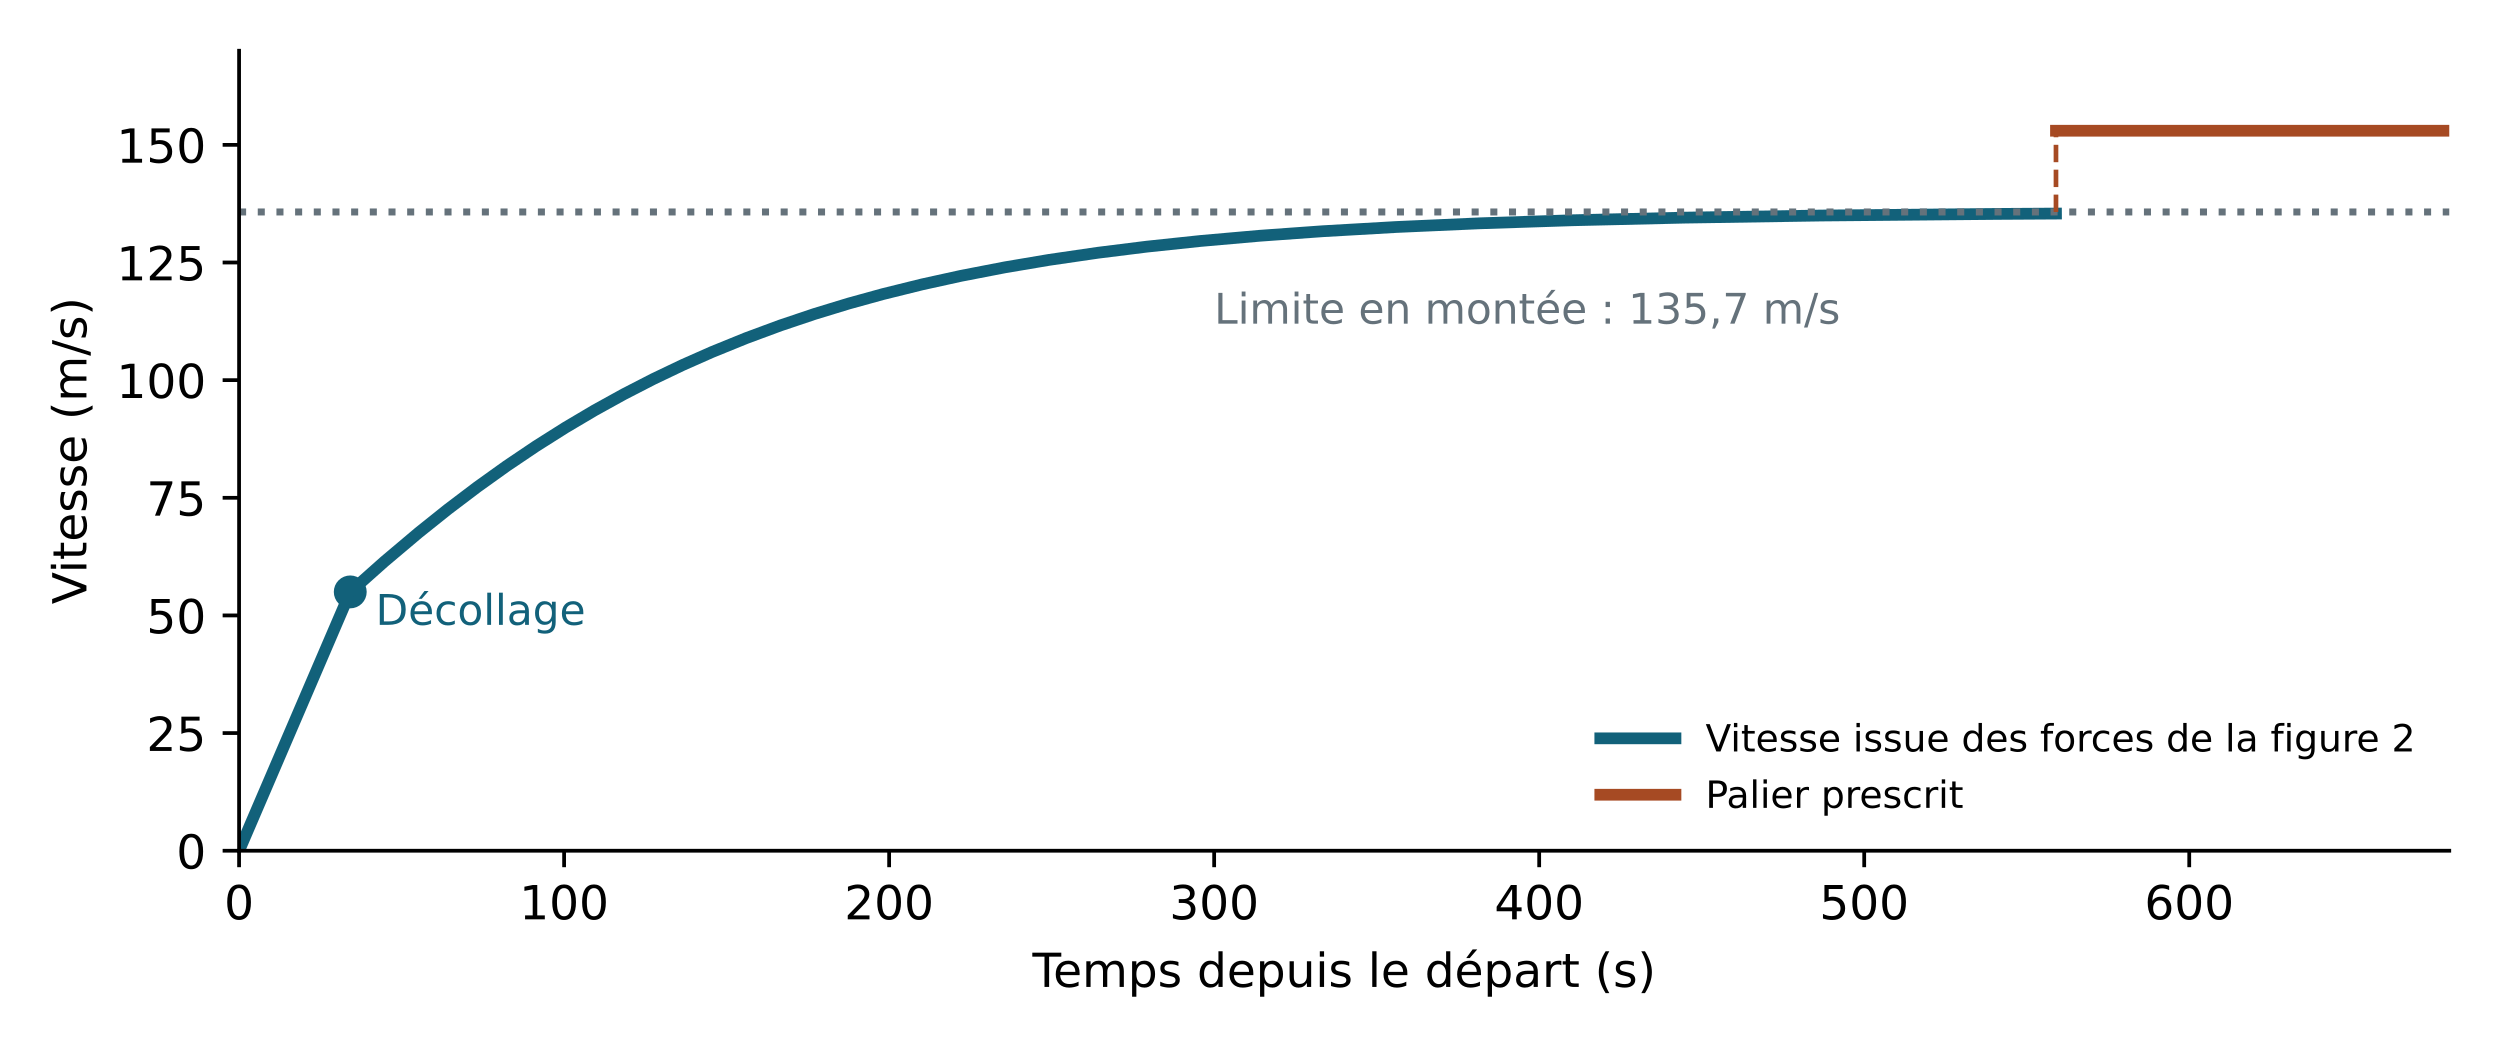
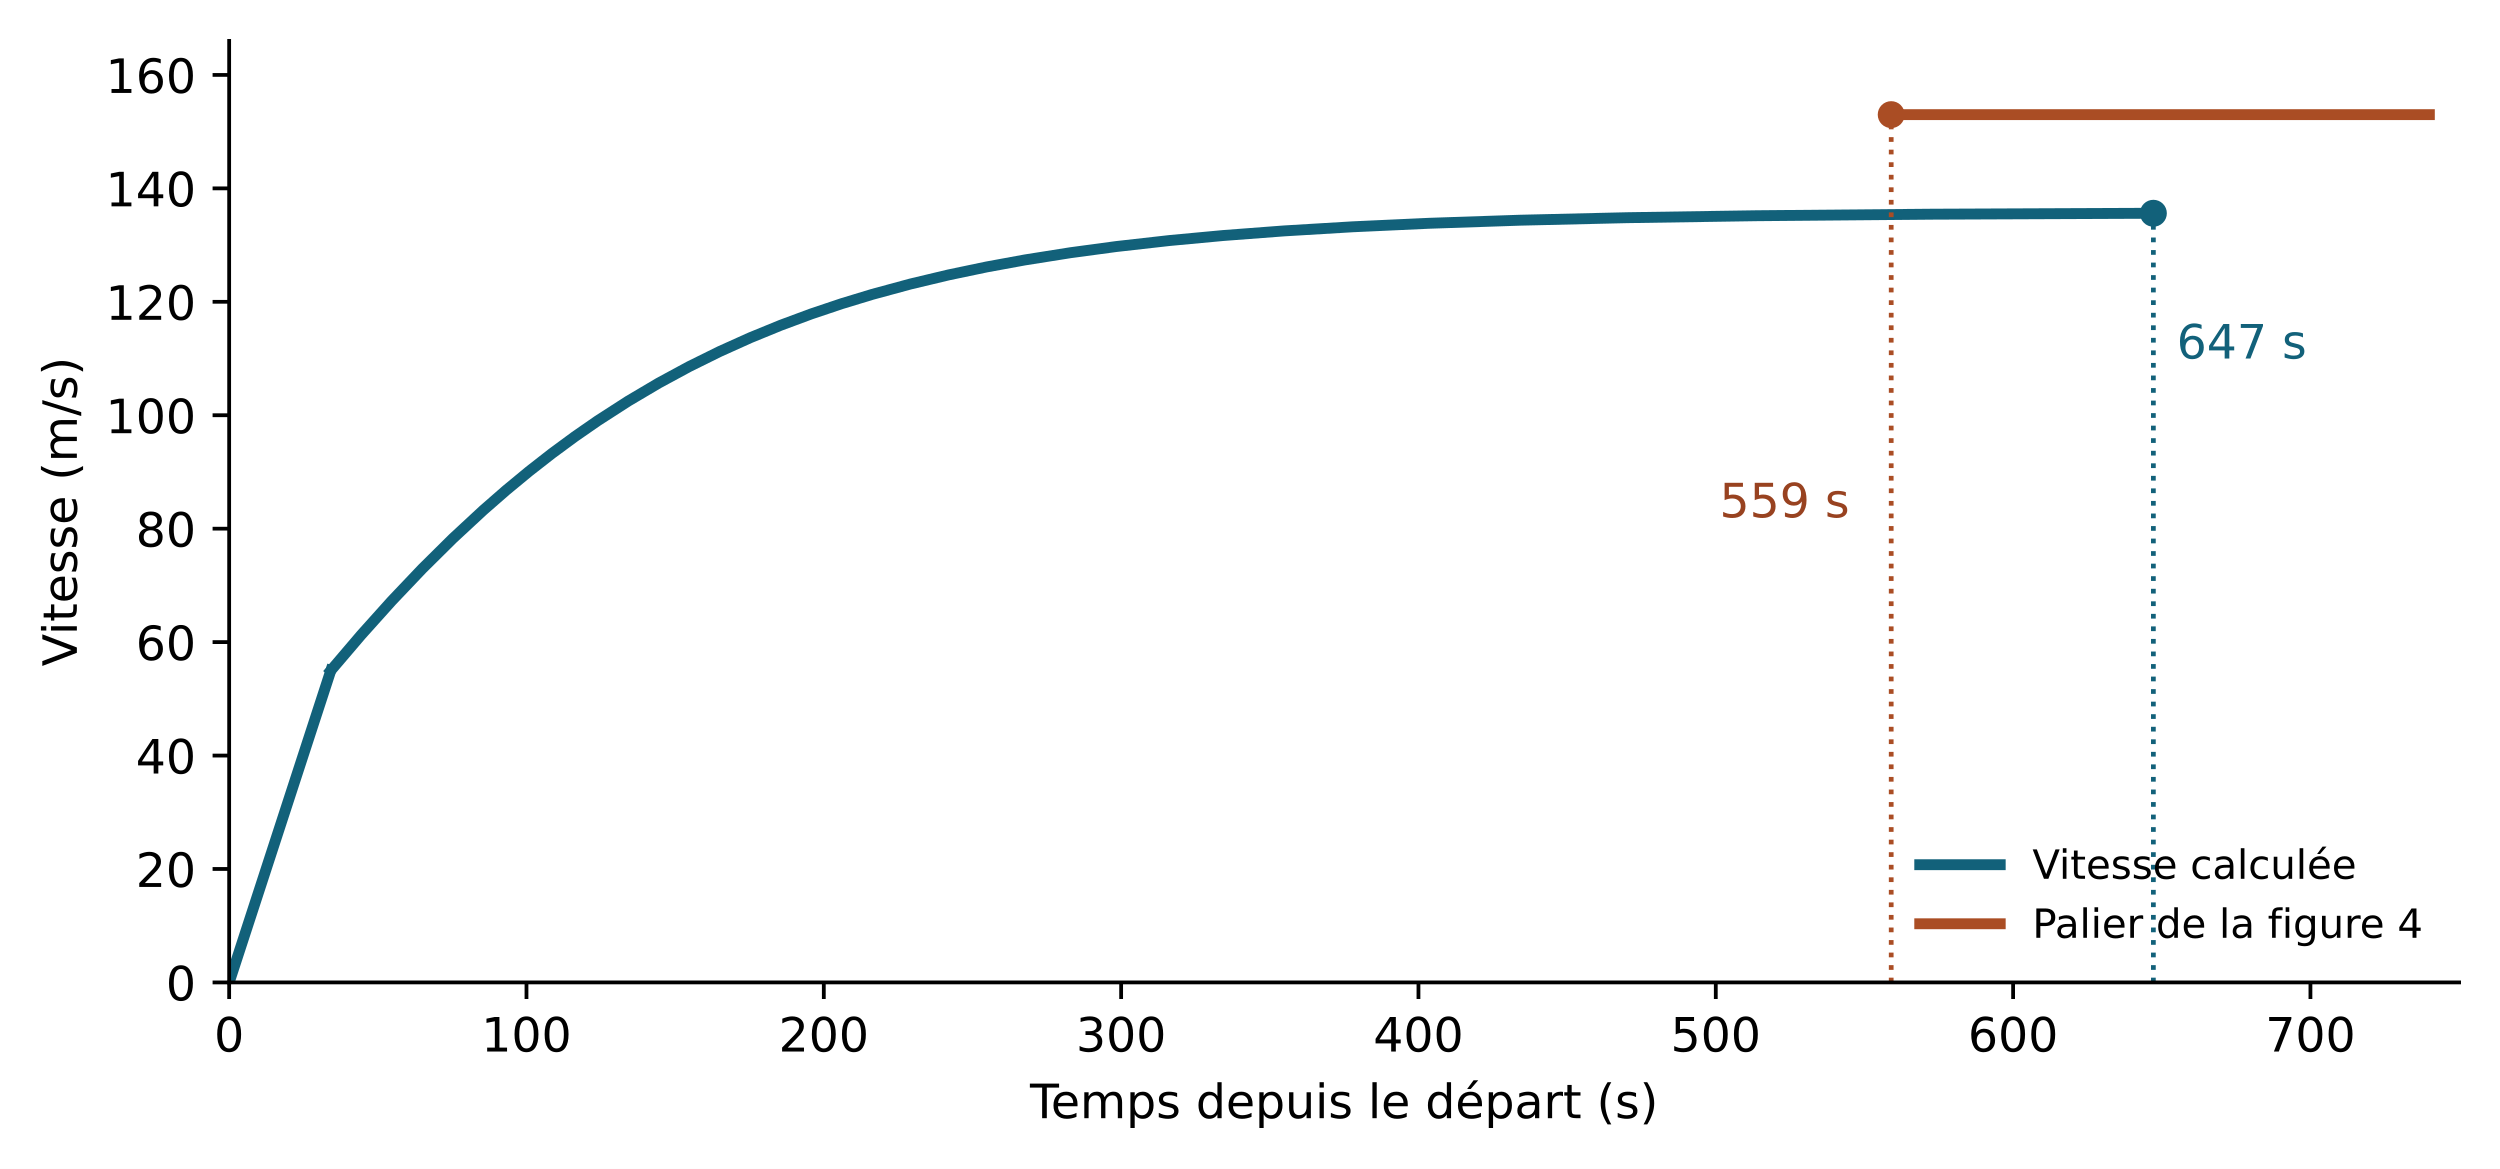
- <svg xmlns="http://www.w3.org/2000/svg" xmlns:xlink="http://www.w3.org/1999/xlink" width="532.126pt" height="223.278pt" viewBox="0 0 532.126 223.278" version="1.1">
+ <svg xmlns="http://www.w3.org/2000/svg" xmlns:xlink="http://www.w3.org/1999/xlink" width="528.086pt" height="246.916pt" viewBox="0 0 528.086 246.916" version="1.1">
  <defs>
    <style type="text/css">*{stroke-linejoin: round; stroke-linecap: butt}</style>
  </defs>
  <g id="figure_1">
    <g id="patch_1">
-       <path d="M 0 223.278 L 532.126 223.278 L 532.126 0 L 0 0 z " style="fill: #ffffff" />
+       <path d="M 0 246.916 L 528.086 246.916 L 528.086 0 L 0 0 z " style="fill: #ffffff" />
    </g>
    <g id="axes_1">
      <g id="patch_2">
-         <path d="M 50.888 181.078 L 521.326 181.078 L 521.326 10.8 L 50.888 10.8 z " style="fill: #ffffff" />
-       </g>
-       <g id="PathCollection_1">
-         <defs>
-           <path id="m522a424390" d="M 0 3 C 0.796 3 1.559 2.684 2.121 2.121 C 2.684 1.559 3 0.796 3 0 C 3 -0.796 2.684 -1.559 2.121 -2.121 C 1.559 -2.684 0.796 -3 0 -3 C -0.796 -3 -1.559 -2.684 -2.121 -2.121 C -2.684 -1.559 -3 -0.796 -3 0 C -3 0.796 -2.684 1.559 -2.121 2.121 C -1.559 2.684 -0.796 3 0 3 z " style="stroke: #12617a" />
-         </defs>
-         <g clip-path="url(#pe202d16ea5)">
-           <use xlink:href="#m522a424390" x="74.551" y="125.988" style="fill: #12617a; stroke: #12617a" />
-         </g>
+         <path d="M 48.406 207.52 L 519.446 207.52 L 519.446 8.64 L 48.406 8.64 z " style="fill: #ffffff" />
      </g>
      <g id="matplotlib.axis_1">
        <g id="xtick_1">
          <g id="line2d_1">
            <defs>
-               <path id="mf942812c14" d="M 0 0 L 0 3.5 " style="stroke: #000000; stroke-width: 0.8" />
+               <path id="m9bb8020402" d="M 0 0 L 0 3.5 " style="stroke: #000000; stroke-width: 0.8" />
            </defs>
            <g>
-               <use xlink:href="#mf942812c14" x="50.888" y="181.078" style="stroke: #000000; stroke-width: 0.8" />
+               <use xlink:href="#m9bb8020402" x="48.406" y="207.52" style="stroke: #000000; stroke-width: 0.8" />
            </g>
          </g>
          <g id="text_1">
-             <text style="font-size: 10px; font-family: 'DejaVu Sans'; text-anchor: middle" x="50.888" y="195.675" transform="rotate(-0 50.88828 195.6753)">0</text>
+             <text style="font-size: 10px; font-family: 'DejaVu Sans'; text-anchor: middle" x="48.406" y="222.118" transform="rotate(-0 48.40563 222.1184)">0</text>
          </g>
        </g>
        <g id="xtick_2">
          <g id="line2d_2">
            <g>
-               <use xlink:href="#mf942812c14" x="120.07" y="181.078" style="stroke: #000000; stroke-width: 0.8" />
+               <use xlink:href="#m9bb8020402" x="111.211" y="207.52" style="stroke: #000000; stroke-width: 0.8" />
            </g>
          </g>
          <g id="text_2">
-             <text style="font-size: 10px; font-family: 'DejaVu Sans'; text-anchor: middle" x="120.07" y="195.675" transform="rotate(-0 120.0703 195.6753)">100</text>
+             <text style="font-size: 10px; font-family: 'DejaVu Sans'; text-anchor: middle" x="111.211" y="222.118" transform="rotate(-0 111.211 222.1184)">100</text>
          </g>
        </g>
        <g id="xtick_3">
          <g id="line2d_3">
            <g>
-               <use xlink:href="#mf942812c14" x="189.252" y="181.078" style="stroke: #000000; stroke-width: 0.8" />
+               <use xlink:href="#m9bb8020402" x="174.016" y="207.52" style="stroke: #000000; stroke-width: 0.8" />
            </g>
          </g>
          <g id="text_3">
-             <text style="font-size: 10px; font-family: 'DejaVu Sans'; text-anchor: middle" x="189.252" y="195.675" transform="rotate(-0 189.2523 195.6753)">200</text>
+             <text style="font-size: 10px; font-family: 'DejaVu Sans'; text-anchor: middle" x="174.016" y="222.118" transform="rotate(-0 174.0163 222.1184)">200</text>
          </g>
        </g>
        <g id="xtick_4">
          <g id="line2d_4">
            <g>
-               <use xlink:href="#mf942812c14" x="258.434" y="181.078" style="stroke: #000000; stroke-width: 0.8" />
+               <use xlink:href="#m9bb8020402" x="236.822" y="207.52" style="stroke: #000000; stroke-width: 0.8" />
            </g>
          </g>
          <g id="text_4">
-             <text style="font-size: 10px; font-family: 'DejaVu Sans'; text-anchor: middle" x="258.434" y="195.675" transform="rotate(-0 258.4343 195.6753)">300</text>
+             <text style="font-size: 10px; font-family: 'DejaVu Sans'; text-anchor: middle" x="236.822" y="222.118" transform="rotate(-0 236.8216 222.1184)">300</text>
          </g>
        </g>
        <g id="xtick_5">
          <g id="line2d_5">
            <g>
-               <use xlink:href="#mf942812c14" x="327.616" y="181.078" style="stroke: #000000; stroke-width: 0.8" />
+               <use xlink:href="#m9bb8020402" x="299.627" y="207.52" style="stroke: #000000; stroke-width: 0.8" />
            </g>
          </g>
          <g id="text_5">
-             <text style="font-size: 10px; font-family: 'DejaVu Sans'; text-anchor: middle" x="327.616" y="195.675" transform="rotate(-0 327.6163 195.6753)">400</text>
+             <text style="font-size: 10px; font-family: 'DejaVu Sans'; text-anchor: middle" x="299.627" y="222.118" transform="rotate(-0 299.627 222.1184)">400</text>
          </g>
        </g>
        <g id="xtick_6">
          <g id="line2d_6">
            <g>
-               <use xlink:href="#mf942812c14" x="396.798" y="181.078" style="stroke: #000000; stroke-width: 0.8" />
+               <use xlink:href="#m9bb8020402" x="362.432" y="207.52" style="stroke: #000000; stroke-width: 0.8" />
            </g>
          </g>
          <g id="text_6">
-             <text style="font-size: 10px; font-family: 'DejaVu Sans'; text-anchor: middle" x="396.798" y="195.675" transform="rotate(-0 396.7983 195.6753)">500</text>
+             <text style="font-size: 10px; font-family: 'DejaVu Sans'; text-anchor: middle" x="362.432" y="222.118" transform="rotate(-0 362.4323 222.1184)">500</text>
          </g>
        </g>
        <g id="xtick_7">
          <g id="line2d_7">
            <g>
-               <use xlink:href="#mf942812c14" x="465.98" y="181.078" style="stroke: #000000; stroke-width: 0.8" />
+               <use xlink:href="#m9bb8020402" x="425.238" y="207.52" style="stroke: #000000; stroke-width: 0.8" />
            </g>
          </g>
          <g id="text_7">
-             <text style="font-size: 10px; font-family: 'DejaVu Sans'; text-anchor: middle" x="465.98" y="195.675" transform="rotate(-0 465.9803 195.6753)">600</text>
-           </g>
-         </g>
-         <g id="text_8">
-           <text style="font-size: 10px; font-family: 'DejaVu Sans'; text-anchor: middle" x="286.107" y="210.076" transform="rotate(-0 286.1071 210.0761)">Temps depuis le départ (s)</text>
+             <text style="font-size: 10px; font-family: 'DejaVu Sans'; text-anchor: middle" x="425.238" y="222.118" transform="rotate(-0 425.2376 222.1184)">600</text>
+           </g>
+         </g>
+         <g id="xtick_8">
+           <g id="line2d_8">
+             <g>
+               <use xlink:href="#m9bb8020402" x="488.043" y="207.52" style="stroke: #000000; stroke-width: 0.8" />
+             </g>
+           </g>
+           <g id="text_8">
+             <text style="font-size: 10px; font-family: 'DejaVu Sans'; text-anchor: middle" x="488.043" y="222.118" transform="rotate(-0 488.043 222.1184)">700</text>
+           </g>
+         </g>
+         <g id="text_9">
+           <text style="font-size: 10px; font-family: 'DejaVu Sans'; text-anchor: middle" x="283.926" y="236.197" transform="rotate(-0 283.9256 236.1966)">Temps depuis le départ (s)</text>
        </g>
      </g>
      <g id="matplotlib.axis_2">
        <g id="ytick_1">
-           <g id="line2d_8">
+           <g id="line2d_9">
            <defs>
-               <path id="m17b6b92d5a" d="M 0 0 L -3.5 0 " style="stroke: #000000; stroke-width: 0.8" />
+               <path id="m3c95e9e477" d="M 0 0 L -3.5 0 " style="stroke: #000000; stroke-width: 0.8" />
            </defs>
            <g>
-               <use xlink:href="#m17b6b92d5a" x="50.888" y="181.078" style="stroke: #000000; stroke-width: 0.8" />
-             </g>
-           </g>
-           <g id="text_9">
-             <text style="font-size: 10px; font-family: 'DejaVu Sans'; text-anchor: end" x="43.888" y="184.876" transform="rotate(-0 43.88828 184.8765)">0</text>
+               <use xlink:href="#m3c95e9e477" x="48.406" y="207.52" style="stroke: #000000; stroke-width: 0.8" />
+             </g>
+           </g>
+           <g id="text_10">
+             <text style="font-size: 10px; font-family: 'DejaVu Sans'; text-anchor: end" x="41.406" y="211.319" transform="rotate(-0 41.40563 211.3192)">0</text>
          </g>
        </g>
        <g id="ytick_2">
-           <g id="line2d_9">
-             <g>
-               <use xlink:href="#m17b6b92d5a" x="50.888" y="156.037" style="stroke: #000000; stroke-width: 0.8" />
-             </g>
-           </g>
-           <g id="text_10">
-             <text style="font-size: 10px; font-family: 'DejaVu Sans'; text-anchor: end" x="43.888" y="159.836" transform="rotate(-0 43.88828 159.8357)">25</text>
+           <g id="line2d_10">
+             <g>
+               <use xlink:href="#m3c95e9e477" x="48.406" y="183.559" style="stroke: #000000; stroke-width: 0.8" />
+             </g>
+           </g>
+           <g id="text_11">
+             <text style="font-size: 10px; font-family: 'DejaVu Sans'; text-anchor: end" x="41.406" y="187.358" transform="rotate(-0 41.40563 187.3578)">20</text>
          </g>
        </g>
        <g id="ytick_3">
-           <g id="line2d_10">
-             <g>
-               <use xlink:href="#m17b6b92d5a" x="50.888" y="130.996" style="stroke: #000000; stroke-width: 0.8" />
-             </g>
-           </g>
-           <g id="text_11">
-             <text style="font-size: 10px; font-family: 'DejaVu Sans'; text-anchor: end" x="43.888" y="134.795" transform="rotate(-0 43.88828 134.7948)">50</text>
+           <g id="line2d_11">
+             <g>
+               <use xlink:href="#m3c95e9e477" x="48.406" y="159.597" style="stroke: #000000; stroke-width: 0.8" />
+             </g>
+           </g>
+           <g id="text_12">
+             <text style="font-size: 10px; font-family: 'DejaVu Sans'; text-anchor: end" x="41.406" y="163.396" transform="rotate(-0 41.40563 163.3963)">40</text>
          </g>
        </g>
        <g id="ytick_4">
-           <g id="line2d_11">
-             <g>
-               <use xlink:href="#m17b6b92d5a" x="50.888" y="105.955" style="stroke: #000000; stroke-width: 0.8" />
-             </g>
-           </g>
-           <g id="text_12">
-             <text style="font-size: 10px; font-family: 'DejaVu Sans'; text-anchor: end" x="43.888" y="109.754" transform="rotate(-0 43.88828 109.754)">75</text>
+           <g id="line2d_12">
+             <g>
+               <use xlink:href="#m3c95e9e477" x="48.406" y="135.636" style="stroke: #000000; stroke-width: 0.8" />
+             </g>
+           </g>
+           <g id="text_13">
+             <text style="font-size: 10px; font-family: 'DejaVu Sans'; text-anchor: end" x="41.406" y="139.435" transform="rotate(-0 41.40563 139.4349)">60</text>
          </g>
        </g>
        <g id="ytick_5">
-           <g id="line2d_12">
-             <g>
-               <use xlink:href="#m17b6b92d5a" x="50.888" y="80.914" style="stroke: #000000; stroke-width: 0.8" />
-             </g>
-           </g>
-           <g id="text_13">
-             <text style="font-size: 10px; font-family: 'DejaVu Sans'; text-anchor: end" x="43.888" y="84.713" transform="rotate(-0 43.88828 84.71316)">100</text>
+           <g id="line2d_13">
+             <g>
+               <use xlink:href="#m3c95e9e477" x="48.406" y="111.674" style="stroke: #000000; stroke-width: 0.8" />
+             </g>
+           </g>
+           <g id="text_14">
+             <text style="font-size: 10px; font-family: 'DejaVu Sans'; text-anchor: end" x="41.406" y="115.473" transform="rotate(-0 41.40563 115.4734)">80</text>
          </g>
        </g>
        <g id="ytick_6">
-           <g id="line2d_13">
-             <g>
-               <use xlink:href="#m17b6b92d5a" x="50.888" y="55.873" style="stroke: #000000; stroke-width: 0.8" />
-             </g>
-           </g>
-           <g id="text_14">
-             <text style="font-size: 10px; font-family: 'DejaVu Sans'; text-anchor: end" x="43.888" y="59.672" transform="rotate(-0 43.88828 59.67233)">125</text>
+           <g id="line2d_14">
+             <g>
+               <use xlink:href="#m3c95e9e477" x="48.406" y="87.713" style="stroke: #000000; stroke-width: 0.8" />
+             </g>
+           </g>
+           <g id="text_15">
+             <text style="font-size: 10px; font-family: 'DejaVu Sans'; text-anchor: end" x="41.406" y="91.512" transform="rotate(-0 41.40563 91.51199)">100</text>
          </g>
        </g>
        <g id="ytick_7">
-           <g id="line2d_14">
-             <g>
-               <use xlink:href="#m17b6b92d5a" x="50.888" y="30.833" style="stroke: #000000; stroke-width: 0.8" />
-             </g>
-           </g>
-           <g id="text_15">
-             <text style="font-size: 10px; font-family: 'DejaVu Sans'; text-anchor: end" x="43.888" y="34.631" transform="rotate(-0 43.88828 34.63149)">150</text>
-           </g>
-         </g>
-         <g id="text_16">
-           <text style="font-size: 10px; font-family: 'DejaVu Sans'; text-anchor: middle" x="18.398" y="95.939" transform="rotate(-90 18.39844 95.93883)">Vitesse (m/s)</text>
-         </g>
-       </g>
-       <g id="line2d_15">
-         <path d="M 50.888 181.078 L 74.551 125.988 " clip-path="url(#pe202d16ea5)" style="fill: none; stroke: #12617a; stroke-width: 2.5; stroke-linecap: square" />
-       </g>
-       <g id="line2d_16">
-         <path d="M 74.551 125.988 L 81.833 119.512 L 89.115 113.37 L 95.357 108.381 L 101.599 103.652 L 107.84 99.185 L 114.082 94.979 L 120.324 91.031 L 126.566 87.336 L 132.808 83.888 L 139.049 80.678 L 145.291 77.696 L 151.533 74.933 L 158.815 71.971 L 166.097 69.274 L 173.379 66.824 L 180.661 64.603 L 187.943 62.593 L 196.266 60.533 L 204.588 58.703 L 213.951 56.891 L 223.314 55.311 L 233.717 53.795 L 244.12 52.497 L 255.563 51.288 L 268.047 50.189 L 281.571 49.215 L 297.175 48.319 L 314.86 47.535 L 334.626 46.883 L 358.553 46.323 L 387.681 45.874 L 425.132 45.533 L 437.616 45.458 L 437.616 45.458 " clip-path="url(#pe202d16ea5)" style="fill: none; stroke: #12617a; stroke-width: 2.5; stroke-linecap: square" />
-       </g>
-       <g id="line2d_17">
-         <path d="M 50.888 45.118 L 521.326 45.118 " clip-path="url(#pe202d16ea5)" style="fill: none; stroke-dasharray: 1.5,2.475; stroke-dashoffset: 0; stroke: #65727b; stroke-width: 1.5" />
+           <g id="line2d_15">
+             <g>
+               <use xlink:href="#m3c95e9e477" x="48.406" y="63.751" style="stroke: #000000; stroke-width: 0.8" />
+             </g>
+           </g>
+           <g id="text_16">
+             <text style="font-size: 10px; font-family: 'DejaVu Sans'; text-anchor: end" x="41.406" y="67.551" transform="rotate(-0 41.40563 67.55054)">120</text>
+           </g>
+         </g>
+         <g id="ytick_8">
+           <g id="line2d_16">
+             <g>
+               <use xlink:href="#m3c95e9e477" x="48.406" y="39.79" style="stroke: #000000; stroke-width: 0.8" />
+             </g>
+           </g>
+           <g id="text_17">
+             <text style="font-size: 10px; font-family: 'DejaVu Sans'; text-anchor: end" x="41.406" y="43.589" transform="rotate(-0 41.40563 43.5891)">140</text>
+           </g>
+         </g>
+         <g id="ytick_9">
+           <g id="line2d_17">
+             <g>
+               <use xlink:href="#m3c95e9e477" x="48.406" y="15.828" style="stroke: #000000; stroke-width: 0.8" />
+             </g>
+           </g>
+           <g id="text_18">
+             <text style="font-size: 10px; font-family: 'DejaVu Sans'; text-anchor: end" x="41.406" y="19.628" transform="rotate(-0 41.40563 19.62765)">160</text>
+           </g>
+         </g>
+         <g id="text_19">
+           <text style="font-size: 10px; font-family: 'DejaVu Sans'; text-anchor: middle" x="16.238" y="108.08" transform="rotate(-90 16.23844 108.08)">Vitesse (m/s)</text>
+         </g>
      </g>
      <g id="line2d_18">
-         <path d="M 437.616 27.828 L 521.326 27.828 " clip-path="url(#pe202d16ea5)" style="fill: none; stroke: #a64a23; stroke-width: 2.5; stroke-linecap: square" />
+         <path d="M 48.406 207.52 L 69.887 141.626 " clip-path="url(#p58d3b1989b)" style="fill: none; stroke: #12617a; stroke-width: 2.3; stroke-linecap: square" />
      </g>
      <g id="line2d_19">
-         <path d="M 437.616 45.118 L 437.616 27.828 " clip-path="url(#pe202d16ea5)" style="fill: none; stroke-dasharray: 3.7,1.6; stroke-dashoffset: 0; stroke: #a64a23" />
+         <path d="M 69.887 141.626 L 76.33 134.072 L 82.773 126.897 L 89.217 120.115 L 95.66 113.735 L 102.103 107.76 L 106.935 103.544 L 111.768 99.551 L 116.6 95.778 L 121.432 92.22 L 126.265 88.871 L 132.708 84.719 L 139.151 80.909 L 145.594 77.422 L 152.038 74.238 L 158.481 71.338 L 164.924 68.701 L 171.367 66.309 L 177.81 64.141 L 184.253 62.181 L 192.307 59.995 L 200.361 58.073 L 208.415 56.387 L 216.469 54.91 L 226.134 53.379 L 235.799 52.077 L 247.074 50.804 L 258.35 49.753 L 271.236 48.776 L 285.734 47.907 L 301.842 47.167 L 321.171 46.513 L 343.722 45.983 L 371.106 45.567 L 408.154 45.245 L 454.867 45.049 L 454.867 45.049 " clip-path="url(#p58d3b1989b)" style="fill: none; stroke: #12617a; stroke-width: 2.3; stroke-linecap: square" />
+       </g>
+       <g id="line2d_20">
+         <path d="M 399.487 24.215 L 513.165 24.215 " clip-path="url(#p58d3b1989b)" style="fill: none; stroke: #aa4d24; stroke-width: 2.3; stroke-linecap: square" />
+       </g>
+       <g id="LineCollection_1">
+         <path d="M 399.487 207.52 L 399.487 24.215 " clip-path="url(#p58d3b1989b)" style="fill: none; stroke-dasharray: 1,1.65; stroke-dashoffset: 0; stroke: #aa4d24" />
+         <path d="M 454.867 207.52 L 454.867 45.049 " clip-path="url(#p58d3b1989b)" style="fill: none; stroke-dasharray: 1,1.65; stroke-dashoffset: 0; stroke: #12617a" />
      </g>
      <g id="patch_3">
-         <path d="M 50.888 181.078 L 50.888 10.8 " style="fill: none; stroke: #000000; stroke-width: 0.8; stroke-linejoin: miter; stroke-linecap: square" />
+         <path d="M 48.406 207.52 L 48.406 8.64 " style="fill: none; stroke: #000000; stroke-width: 0.8; stroke-linejoin: miter; stroke-linecap: square" />
      </g>
      <g id="patch_4">
-         <path d="M 50.888 181.078 L 521.326 181.078 " style="fill: none; stroke: #000000; stroke-width: 0.8; stroke-linejoin: miter; stroke-linecap: square" />
-       </g>
-       <g id="text_17">
-         <text style="font-size: 9px; font-family: 'DejaVu Sans'; text-anchor: start; fill: #12617a" x="79.945" y="132.999" transform="rotate(-0 79.94473 132.9993)">Décollage</text>
-       </g>
-       <g id="text_18">
-         <text style="font-size: 9px; font-family: 'DejaVu Sans'; text-anchor: start; fill: #65727b" x="258.434" y="68.895" transform="rotate(-0 258.4343 68.89473)">Limite en montée : 135,7 m/s</text>
+         <path d="M 48.406 207.52 L 519.446 207.52 " style="fill: none; stroke: #000000; stroke-width: 0.8; stroke-linejoin: miter; stroke-linecap: square" />
+       </g>
+       <g id="PathCollection_1">
+         <defs>
+           <path id="C0_0_d6a1afacee" d="M 0 2.345 C 0.622 2.345 1.219 2.098 1.658 1.658 C 2.098 1.219 2.345 0.622 2.345 -0 C 2.345 -0.622 2.098 -1.219 1.658 -1.658 C 1.219 -2.098 0.622 -2.345 0 -2.345 C -0.622 -2.345 -1.219 -2.098 -1.658 -1.658 C -2.098 -1.219 -2.345 -0.622 -2.345 0 C -2.345 0.622 -2.098 1.219 -1.658 1.658 C -1.219 2.098 -0.622 2.345 0 2.345 z " />
+         </defs>
+         <g clip-path="url(#p58d3b1989b)">
+           <use xlink:href="#C0_0_d6a1afacee" x="399.487" y="24.215" style="fill: #aa4d24; stroke: #aa4d24" />
+         </g>
+         <g clip-path="url(#p58d3b1989b)">
+           <use xlink:href="#C0_0_d6a1afacee" x="454.867" y="45.049" style="fill: #12617a; stroke: #12617a" />
+         </g>
+       </g>
+       <g id="text_20">
+         <text style="font-size: 10px; font-family: 'DejaVu Sans'; text-anchor: end; fill: #984220" x="390.695" y="109.278" transform="rotate(-0 390.6947 109.2781)">559 s</text>
+       </g>
+       <g id="text_21">
+         <text style="font-size: 10px; font-family: 'DejaVu Sans'; text-anchor: start; fill: #12617a" x="459.781" y="75.732" transform="rotate(-0 459.7806 75.73205)">647 s</text>
      </g>
      <g id="legend_1">
-         <g id="line2d_20">
-           <path d="M 340.623 157.155 L 348.623 157.155 L 356.623 157.155 " style="fill: none; stroke: #12617a; stroke-width: 2.5; stroke-linecap: square" />
-         </g>
-         <g id="text_19">
-           <text style="font-size: 8px; font-family: 'DejaVu Sans'; text-anchor: start" x="363.023" y="159.955" transform="rotate(-0 363.0234 159.9552)">Vitesse issue des forces de la figure 2</text>
-         </g>
        <g id="line2d_21">
-           <path d="M 340.623 169.156 L 348.623 169.156 L 356.623 169.156 " style="fill: none; stroke: #a64a23; stroke-width: 2.5; stroke-linecap: square" />
-         </g>
-         <g id="text_20">
-           <text style="font-size: 8px; font-family: 'DejaVu Sans'; text-anchor: start" x="363.023" y="171.956" transform="rotate(-0 363.0234 171.9558)">Palier prescrit</text>
+           <path d="M 405.516 182.651 L 414.016 182.651 L 422.516 182.651 " style="fill: none; stroke: #12617a; stroke-width: 2.3; stroke-linecap: square" />
+         </g>
+         <g id="text_22">
+           <text style="font-size: 8.5px; font-family: 'DejaVu Sans'; text-anchor: start" x="429.316" y="185.626" transform="rotate(-0 429.3164 185.6259)">Vitesse calculée</text>
+         </g>
+         <g id="line2d_22">
+           <path d="M 405.516 195.127 L 414.016 195.127 L 422.516 195.127 " style="fill: none; stroke: #aa4d24; stroke-width: 2.3; stroke-linecap: square" />
+         </g>
+         <g id="text_23">
+           <text style="font-size: 8.5px; font-family: 'DejaVu Sans'; text-anchor: start" x="429.316" y="198.102" transform="rotate(-0 429.3164 198.1023)">Palier de la figure 4</text>
        </g>
      </g>
    </g>
  </g>
  <defs>
-     <clipPath id="pe202d16ea5">
-       <rect x="50.888" y="10.8" width="470.438" height="170.278" />
+     <clipPath id="p58d3b1989b">
+       <rect x="48.406" y="8.64" width="471.04" height="198.88" />
    </clipPath>
  </defs>
</svg>
